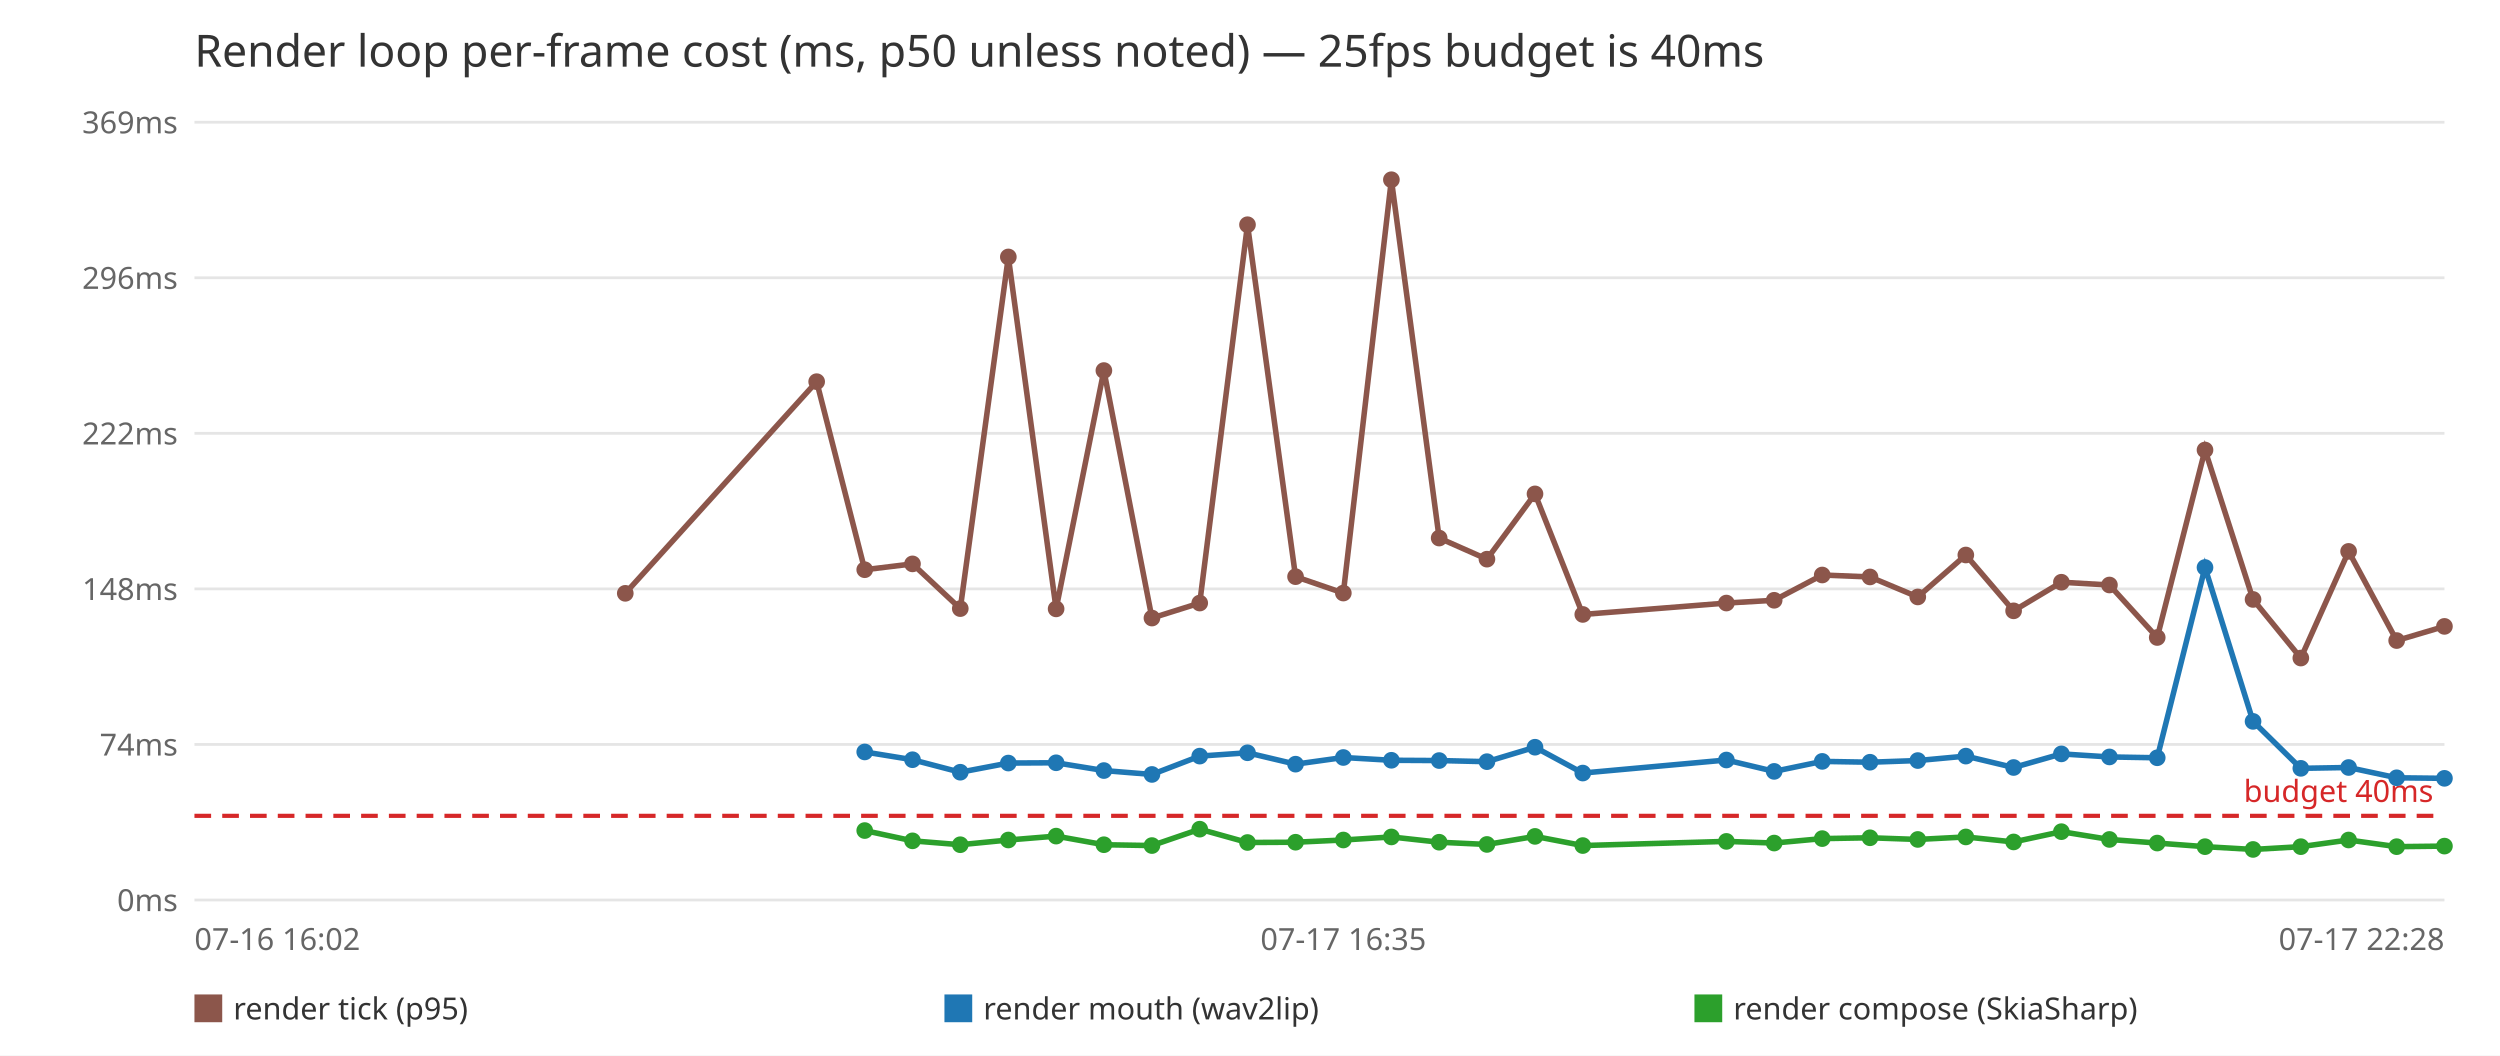
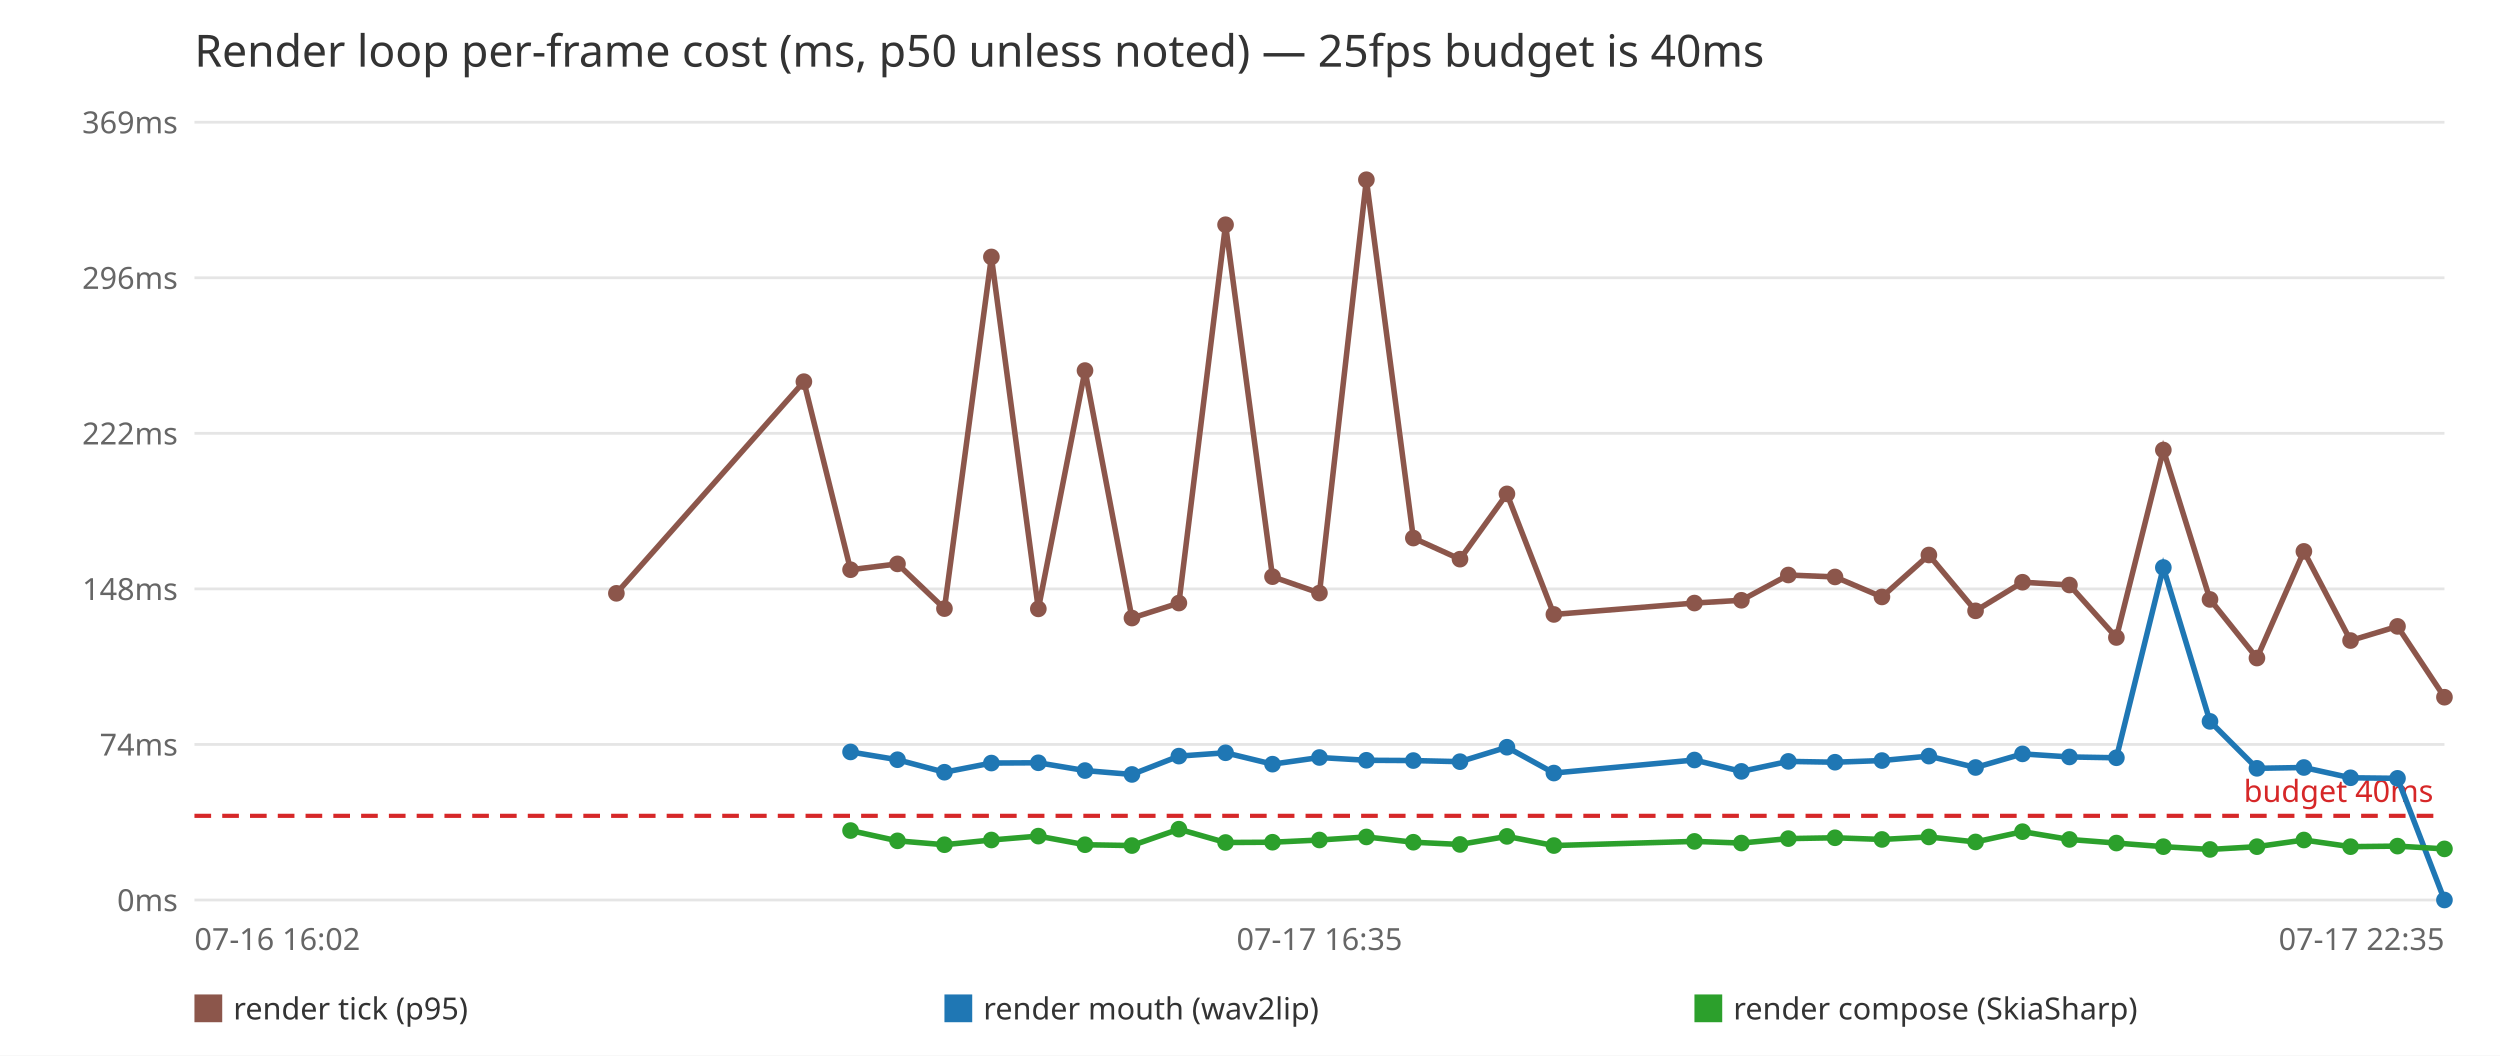
<svg xmlns="http://www.w3.org/2000/svg" width="900" height="380" viewBox="0 0 900 380" font-family="sans-serif">
  <rect width="900" height="380" fill="white" />
  <text x="70" y="24" font-size="16" fill="#333">Render loop per-frame cost (ms, p50 unless noted) — 25fps budget is 40ms</text>
  <line x1="70" y1="324.0" x2="880" y2="324.0" stroke="#e5e5e5" />
  <text x="64" y="328.0" font-size="11" fill="#666" text-anchor="end">0ms</text>
  <line x1="70" y1="268.0" x2="880" y2="268.0" stroke="#e5e5e5" />
  <text x="64" y="272.0" font-size="11" fill="#666" text-anchor="end">74ms</text>
  <line x1="70" y1="212.0" x2="880" y2="212.0" stroke="#e5e5e5" />
  <text x="64" y="216.0" font-size="11" fill="#666" text-anchor="end">148ms</text>
  <line x1="70" y1="156.0" x2="880" y2="156.0" stroke="#e5e5e5" />
  <text x="64" y="160.0" font-size="11" fill="#666" text-anchor="end">222ms</text>
  <line x1="70" y1="100.0" x2="880" y2="100.0" stroke="#e5e5e5" />
  <text x="64" y="104.0" font-size="11" fill="#666" text-anchor="end">296ms</text>
  <line x1="70" y1="44.0" x2="880" y2="44.0" stroke="#e5e5e5" />
  <text x="64" y="48.0" font-size="11" fill="#666" text-anchor="end">369ms</text>
  <line x1="70" y1="293.7" x2="880" y2="293.7" stroke="#d62728" stroke-width="1.5" stroke-dasharray="6,4" />
  <text x="876" y="288.7" font-size="11" fill="#d62728" text-anchor="end">budget 40ms</text>
  <text x="70.0" y="342" font-size="11" fill="#666" text-anchor="start">07-16 16:02</text>
-   <text x="483.6" y="342" font-size="11" fill="#666" text-anchor="middle">07-17 16:35</text>
-   <text x="880.0" y="342" font-size="11" fill="#666" text-anchor="end">07-17 22:28</text>
-   <polyline points="225.1,213.6 294.0,137.4 311.3,205.1 328.5,203.0 345.7,219.1 363.0,92.5 380.2,219.2 397.4,133.4 414.7,222.5 431.9,217.1 449.1,80.9 466.4,207.6 483.6,213.5 500.9,64.7 518.1,193.7 535.3,201.3 552.6,177.8 569.8,221.2 621.5,217.1 638.7,216.1 656.0,207.0 673.2,207.7 690.4,214.9 707.7,199.8 724.9,219.9 742.1,209.6 759.4,210.6 776.6,229.5 793.8,162.0 811.1,215.8 828.3,236.9 845.5,198.5 862.8,230.6 880.0,225.5" fill="none" stroke="#8c564b" stroke-width="2" />
-   <circle cx="225.1" cy="213.6" r="3" fill="#8c564b" />
-   <circle cx="294.0" cy="137.4" r="3" fill="#8c564b" />
-   <circle cx="311.3" cy="205.1" r="3" fill="#8c564b" />
-   <circle cx="328.5" cy="203.0" r="3" fill="#8c564b" />
-   <circle cx="345.7" cy="219.1" r="3" fill="#8c564b" />
-   <circle cx="363.0" cy="92.5" r="3" fill="#8c564b" />
-   <circle cx="380.2" cy="219.2" r="3" fill="#8c564b" />
-   <circle cx="397.4" cy="133.4" r="3" fill="#8c564b" />
-   <circle cx="414.7" cy="222.5" r="3" fill="#8c564b" />
-   <circle cx="431.9" cy="217.1" r="3" fill="#8c564b" />
-   <circle cx="449.1" cy="80.9" r="3" fill="#8c564b" />
-   <circle cx="466.4" cy="207.6" r="3" fill="#8c564b" />
-   <circle cx="483.6" cy="213.5" r="3" fill="#8c564b" />
-   <circle cx="500.9" cy="64.7" r="3" fill="#8c564b" />
-   <circle cx="518.1" cy="193.7" r="3" fill="#8c564b" />
-   <circle cx="535.3" cy="201.3" r="3" fill="#8c564b" />
-   <circle cx="552.6" cy="177.8" r="3" fill="#8c564b" />
-   <circle cx="569.8" cy="221.2" r="3" fill="#8c564b" />
-   <circle cx="621.5" cy="217.1" r="3" fill="#8c564b" />
-   <circle cx="638.7" cy="216.1" r="3" fill="#8c564b" />
-   <circle cx="656.0" cy="207.0" r="3" fill="#8c564b" />
-   <circle cx="673.2" cy="207.7" r="3" fill="#8c564b" />
-   <circle cx="690.4" cy="214.9" r="3" fill="#8c564b" />
-   <circle cx="707.7" cy="199.8" r="3" fill="#8c564b" />
-   <circle cx="724.9" cy="219.9" r="3" fill="#8c564b" />
-   <circle cx="742.1" cy="209.6" r="3" fill="#8c564b" />
-   <circle cx="759.4" cy="210.6" r="3" fill="#8c564b" />
-   <circle cx="776.6" cy="229.5" r="3" fill="#8c564b" />
-   <circle cx="793.8" cy="162.0" r="3" fill="#8c564b" />
-   <circle cx="811.1" cy="215.8" r="3" fill="#8c564b" />
-   <circle cx="828.3" cy="236.9" r="3" fill="#8c564b" />
-   <circle cx="845.5" cy="198.5" r="3" fill="#8c564b" />
-   <circle cx="862.8" cy="230.6" r="3" fill="#8c564b" />
-   <circle cx="880.0" cy="225.5" r="3" fill="#8c564b" />
+   <text x="475.0" y="342" font-size="11" fill="#666" text-anchor="middle">07-17 16:35</text>
+   <text x="880.0" y="342" font-size="11" fill="#666" text-anchor="end">07-17 22:35</text>
+   <polyline points="221.9,213.6 289.4,137.4 306.2,205.1 323.1,203.0 340.0,219.1 356.9,92.5 373.8,219.2 390.6,133.4 407.5,222.5 424.4,217.1 441.2,80.9 458.1,207.6 475.0,213.5 491.9,64.7 508.8,193.7 525.6,201.3 542.5,177.8 559.4,221.2 610.0,217.1 626.9,216.1 643.8,207.0 660.6,207.7 677.5,214.9 694.4,199.8 711.2,219.9 728.1,209.6 745.0,210.6 761.9,229.5 778.8,162.0 795.6,215.8 812.5,236.9 829.4,198.5 846.2,230.6 863.1,225.5 880.0,251.0" fill="none" stroke="#8c564b" stroke-width="2" />
+   <circle cx="221.9" cy="213.6" r="3" fill="#8c564b" />
+   <circle cx="289.4" cy="137.4" r="3" fill="#8c564b" />
+   <circle cx="306.2" cy="205.1" r="3" fill="#8c564b" />
+   <circle cx="323.1" cy="203.0" r="3" fill="#8c564b" />
+   <circle cx="340.0" cy="219.1" r="3" fill="#8c564b" />
+   <circle cx="356.9" cy="92.5" r="3" fill="#8c564b" />
+   <circle cx="373.8" cy="219.2" r="3" fill="#8c564b" />
+   <circle cx="390.6" cy="133.4" r="3" fill="#8c564b" />
+   <circle cx="407.5" cy="222.5" r="3" fill="#8c564b" />
+   <circle cx="424.4" cy="217.1" r="3" fill="#8c564b" />
+   <circle cx="441.2" cy="80.9" r="3" fill="#8c564b" />
+   <circle cx="458.1" cy="207.6" r="3" fill="#8c564b" />
+   <circle cx="475.0" cy="213.5" r="3" fill="#8c564b" />
+   <circle cx="491.9" cy="64.7" r="3" fill="#8c564b" />
+   <circle cx="508.8" cy="193.7" r="3" fill="#8c564b" />
+   <circle cx="525.6" cy="201.3" r="3" fill="#8c564b" />
+   <circle cx="542.5" cy="177.8" r="3" fill="#8c564b" />
+   <circle cx="559.4" cy="221.2" r="3" fill="#8c564b" />
+   <circle cx="610.0" cy="217.1" r="3" fill="#8c564b" />
+   <circle cx="626.9" cy="216.1" r="3" fill="#8c564b" />
+   <circle cx="643.8" cy="207.0" r="3" fill="#8c564b" />
+   <circle cx="660.6" cy="207.7" r="3" fill="#8c564b" />
+   <circle cx="677.5" cy="214.9" r="3" fill="#8c564b" />
+   <circle cx="694.4" cy="199.8" r="3" fill="#8c564b" />
+   <circle cx="711.2" cy="219.9" r="3" fill="#8c564b" />
+   <circle cx="728.1" cy="209.6" r="3" fill="#8c564b" />
+   <circle cx="745.0" cy="210.6" r="3" fill="#8c564b" />
+   <circle cx="761.9" cy="229.5" r="3" fill="#8c564b" />
+   <circle cx="778.8" cy="162.0" r="3" fill="#8c564b" />
+   <circle cx="795.6" cy="215.8" r="3" fill="#8c564b" />
+   <circle cx="812.5" cy="236.9" r="3" fill="#8c564b" />
+   <circle cx="829.4" cy="198.5" r="3" fill="#8c564b" />
+   <circle cx="846.2" cy="230.6" r="3" fill="#8c564b" />
+   <circle cx="863.1" cy="225.5" r="3" fill="#8c564b" />
+   <circle cx="880.0" cy="251.0" r="3" fill="#8c564b" />
  <rect x="70.0" y="358" width="10" height="10" fill="#8c564b" />
  <text x="84.0" y="367" font-size="11" fill="#333">render tick (p95)</text>
-   <polyline points="311.3,270.7 328.5,273.5 345.7,278.0 363.0,274.7 380.2,274.6 397.4,277.4 414.7,278.8 431.9,272.2 449.1,271.0 466.4,275.1 483.6,272.7 500.9,273.7 518.1,273.8 535.3,274.2 552.6,269.0 569.8,278.3 621.5,273.6 638.7,277.7 656.0,274.1 673.2,274.4 690.4,273.8 707.7,272.2 724.9,276.3 742.1,271.4 759.4,272.5 776.6,272.8 793.8,204.3 811.1,259.7 828.3,276.6 845.5,276.3 862.8,280.0 880.0,280.2" fill="none" stroke="#1f77b4" stroke-width="2" />
-   <circle cx="311.3" cy="270.7" r="3" fill="#1f77b4" />
-   <circle cx="328.5" cy="273.5" r="3" fill="#1f77b4" />
-   <circle cx="345.7" cy="278.0" r="3" fill="#1f77b4" />
-   <circle cx="363.0" cy="274.7" r="3" fill="#1f77b4" />
-   <circle cx="380.2" cy="274.6" r="3" fill="#1f77b4" />
-   <circle cx="397.4" cy="277.4" r="3" fill="#1f77b4" />
-   <circle cx="414.7" cy="278.8" r="3" fill="#1f77b4" />
-   <circle cx="431.9" cy="272.2" r="3" fill="#1f77b4" />
-   <circle cx="449.1" cy="271.0" r="3" fill="#1f77b4" />
-   <circle cx="466.4" cy="275.1" r="3" fill="#1f77b4" />
-   <circle cx="483.6" cy="272.7" r="3" fill="#1f77b4" />
-   <circle cx="500.9" cy="273.7" r="3" fill="#1f77b4" />
-   <circle cx="518.1" cy="273.8" r="3" fill="#1f77b4" />
-   <circle cx="535.3" cy="274.2" r="3" fill="#1f77b4" />
-   <circle cx="552.6" cy="269.0" r="3" fill="#1f77b4" />
-   <circle cx="569.8" cy="278.3" r="3" fill="#1f77b4" />
-   <circle cx="621.5" cy="273.6" r="3" fill="#1f77b4" />
-   <circle cx="638.7" cy="277.7" r="3" fill="#1f77b4" />
-   <circle cx="656.0" cy="274.1" r="3" fill="#1f77b4" />
-   <circle cx="673.2" cy="274.4" r="3" fill="#1f77b4" />
-   <circle cx="690.4" cy="273.8" r="3" fill="#1f77b4" />
-   <circle cx="707.7" cy="272.2" r="3" fill="#1f77b4" />
-   <circle cx="724.9" cy="276.3" r="3" fill="#1f77b4" />
-   <circle cx="742.1" cy="271.4" r="3" fill="#1f77b4" />
-   <circle cx="759.4" cy="272.5" r="3" fill="#1f77b4" />
-   <circle cx="776.6" cy="272.8" r="3" fill="#1f77b4" />
-   <circle cx="793.8" cy="204.3" r="3" fill="#1f77b4" />
-   <circle cx="811.1" cy="259.7" r="3" fill="#1f77b4" />
-   <circle cx="828.3" cy="276.6" r="3" fill="#1f77b4" />
-   <circle cx="845.5" cy="276.3" r="3" fill="#1f77b4" />
-   <circle cx="862.8" cy="280.0" r="3" fill="#1f77b4" />
-   <circle cx="880.0" cy="280.2" r="3" fill="#1f77b4" />
+   <polyline points="306.2,270.7 323.1,273.5 340.0,278.0 356.9,274.7 373.8,274.6 390.6,277.4 407.5,278.8 424.4,272.2 441.2,271.0 458.1,275.1 475.0,272.7 491.9,273.7 508.8,273.8 525.6,274.2 542.5,269.0 559.4,278.3 610.0,273.6 626.9,277.7 643.8,274.1 660.6,274.4 677.5,273.8 694.4,272.2 711.2,276.3 728.1,271.4 745.0,272.5 761.9,272.8 778.8,204.3 795.6,259.7 812.5,276.6 829.4,276.3 846.2,280.0 863.1,280.2 880.0,324.0" fill="none" stroke="#1f77b4" stroke-width="2" />
+   <circle cx="306.2" cy="270.7" r="3" fill="#1f77b4" />
+   <circle cx="323.1" cy="273.5" r="3" fill="#1f77b4" />
+   <circle cx="340.0" cy="278.0" r="3" fill="#1f77b4" />
+   <circle cx="356.9" cy="274.7" r="3" fill="#1f77b4" />
+   <circle cx="373.8" cy="274.6" r="3" fill="#1f77b4" />
+   <circle cx="390.6" cy="277.4" r="3" fill="#1f77b4" />
+   <circle cx="407.5" cy="278.8" r="3" fill="#1f77b4" />
+   <circle cx="424.4" cy="272.2" r="3" fill="#1f77b4" />
+   <circle cx="441.2" cy="271.0" r="3" fill="#1f77b4" />
+   <circle cx="458.1" cy="275.1" r="3" fill="#1f77b4" />
+   <circle cx="475.0" cy="272.7" r="3" fill="#1f77b4" />
+   <circle cx="491.9" cy="273.7" r="3" fill="#1f77b4" />
+   <circle cx="508.8" cy="273.8" r="3" fill="#1f77b4" />
+   <circle cx="525.6" cy="274.2" r="3" fill="#1f77b4" />
+   <circle cx="542.5" cy="269.0" r="3" fill="#1f77b4" />
+   <circle cx="559.4" cy="278.3" r="3" fill="#1f77b4" />
+   <circle cx="610.0" cy="273.6" r="3" fill="#1f77b4" />
+   <circle cx="626.9" cy="277.7" r="3" fill="#1f77b4" />
+   <circle cx="643.8" cy="274.1" r="3" fill="#1f77b4" />
+   <circle cx="660.6" cy="274.4" r="3" fill="#1f77b4" />
+   <circle cx="677.5" cy="273.8" r="3" fill="#1f77b4" />
+   <circle cx="694.4" cy="272.2" r="3" fill="#1f77b4" />
+   <circle cx="711.2" cy="276.3" r="3" fill="#1f77b4" />
+   <circle cx="728.1" cy="271.4" r="3" fill="#1f77b4" />
+   <circle cx="745.0" cy="272.5" r="3" fill="#1f77b4" />
+   <circle cx="761.9" cy="272.8" r="3" fill="#1f77b4" />
+   <circle cx="778.8" cy="204.3" r="3" fill="#1f77b4" />
+   <circle cx="795.6" cy="259.7" r="3" fill="#1f77b4" />
+   <circle cx="812.5" cy="276.6" r="3" fill="#1f77b4" />
+   <circle cx="829.4" cy="276.3" r="3" fill="#1f77b4" />
+   <circle cx="846.2" cy="280.0" r="3" fill="#1f77b4" />
+   <circle cx="863.1" cy="280.2" r="3" fill="#1f77b4" />
+   <circle cx="880.0" cy="324.0" r="3" fill="#1f77b4" />
  <rect x="340.0" y="358" width="10" height="10" fill="#1f77b4" />
  <text x="354.0" y="367" font-size="11" fill="#333">render mouth (wav2lip)</text>
-   <polyline points="311.3,299.0 328.5,302.7 345.7,304.1 363.0,302.4 380.2,301.0 397.4,304.1 414.7,304.4 431.9,298.5 449.1,303.3 466.4,303.2 483.6,302.4 500.9,301.3 518.1,303.2 535.3,304.0 552.6,301.1 569.8,304.4 621.5,302.9 638.7,303.5 656.0,301.9 673.2,301.6 690.4,302.2 707.7,301.3 724.9,303.1 742.1,299.4 759.4,302.2 776.6,303.5 793.8,304.8 811.1,305.8 828.3,304.8 845.5,302.4 862.8,304.8 880.0,304.6" fill="none" stroke="#2ca02c" stroke-width="2" />
-   <circle cx="311.3" cy="299.0" r="3" fill="#2ca02c" />
-   <circle cx="328.5" cy="302.7" r="3" fill="#2ca02c" />
-   <circle cx="345.7" cy="304.1" r="3" fill="#2ca02c" />
-   <circle cx="363.0" cy="302.4" r="3" fill="#2ca02c" />
-   <circle cx="380.2" cy="301.0" r="3" fill="#2ca02c" />
-   <circle cx="397.4" cy="304.1" r="3" fill="#2ca02c" />
-   <circle cx="414.7" cy="304.4" r="3" fill="#2ca02c" />
-   <circle cx="431.9" cy="298.5" r="3" fill="#2ca02c" />
-   <circle cx="449.1" cy="303.3" r="3" fill="#2ca02c" />
-   <circle cx="466.4" cy="303.2" r="3" fill="#2ca02c" />
-   <circle cx="483.6" cy="302.4" r="3" fill="#2ca02c" />
-   <circle cx="500.9" cy="301.3" r="3" fill="#2ca02c" />
-   <circle cx="518.1" cy="303.2" r="3" fill="#2ca02c" />
-   <circle cx="535.3" cy="304.0" r="3" fill="#2ca02c" />
-   <circle cx="552.6" cy="301.1" r="3" fill="#2ca02c" />
-   <circle cx="569.8" cy="304.4" r="3" fill="#2ca02c" />
-   <circle cx="621.5" cy="302.9" r="3" fill="#2ca02c" />
-   <circle cx="638.7" cy="303.5" r="3" fill="#2ca02c" />
-   <circle cx="656.0" cy="301.9" r="3" fill="#2ca02c" />
-   <circle cx="673.2" cy="301.6" r="3" fill="#2ca02c" />
-   <circle cx="690.4" cy="302.2" r="3" fill="#2ca02c" />
-   <circle cx="707.7" cy="301.3" r="3" fill="#2ca02c" />
-   <circle cx="724.9" cy="303.1" r="3" fill="#2ca02c" />
-   <circle cx="742.1" cy="299.4" r="3" fill="#2ca02c" />
-   <circle cx="759.4" cy="302.2" r="3" fill="#2ca02c" />
-   <circle cx="776.6" cy="303.5" r="3" fill="#2ca02c" />
-   <circle cx="793.8" cy="304.8" r="3" fill="#2ca02c" />
-   <circle cx="811.1" cy="305.8" r="3" fill="#2ca02c" />
-   <circle cx="828.3" cy="304.8" r="3" fill="#2ca02c" />
-   <circle cx="845.5" cy="302.4" r="3" fill="#2ca02c" />
-   <circle cx="862.8" cy="304.8" r="3" fill="#2ca02c" />
-   <circle cx="880.0" cy="304.6" r="3" fill="#2ca02c" />
+   <polyline points="306.2,299.0 323.1,302.7 340.0,304.1 356.9,302.4 373.8,301.0 390.6,304.1 407.5,304.4 424.4,298.5 441.2,303.3 458.1,303.2 475.0,302.4 491.9,301.3 508.8,303.2 525.6,304.0 542.5,301.1 559.4,304.4 610.0,302.9 626.9,303.5 643.8,301.9 660.6,301.6 677.5,302.2 694.4,301.3 711.2,303.1 728.1,299.4 745.0,302.2 761.9,303.5 778.8,304.8 795.6,305.8 812.5,304.8 829.4,302.4 846.2,304.8 863.1,304.6 880.0,305.6" fill="none" stroke="#2ca02c" stroke-width="2" />
+   <circle cx="306.2" cy="299.0" r="3" fill="#2ca02c" />
+   <circle cx="323.1" cy="302.7" r="3" fill="#2ca02c" />
+   <circle cx="340.0" cy="304.1" r="3" fill="#2ca02c" />
+   <circle cx="356.9" cy="302.4" r="3" fill="#2ca02c" />
+   <circle cx="373.8" cy="301.0" r="3" fill="#2ca02c" />
+   <circle cx="390.6" cy="304.1" r="3" fill="#2ca02c" />
+   <circle cx="407.5" cy="304.4" r="3" fill="#2ca02c" />
+   <circle cx="424.4" cy="298.5" r="3" fill="#2ca02c" />
+   <circle cx="441.2" cy="303.3" r="3" fill="#2ca02c" />
+   <circle cx="458.1" cy="303.2" r="3" fill="#2ca02c" />
+   <circle cx="475.0" cy="302.4" r="3" fill="#2ca02c" />
+   <circle cx="491.9" cy="301.3" r="3" fill="#2ca02c" />
+   <circle cx="508.8" cy="303.2" r="3" fill="#2ca02c" />
+   <circle cx="525.6" cy="304.0" r="3" fill="#2ca02c" />
+   <circle cx="542.5" cy="301.1" r="3" fill="#2ca02c" />
+   <circle cx="559.4" cy="304.4" r="3" fill="#2ca02c" />
+   <circle cx="610.0" cy="302.9" r="3" fill="#2ca02c" />
+   <circle cx="626.9" cy="303.5" r="3" fill="#2ca02c" />
+   <circle cx="643.8" cy="301.9" r="3" fill="#2ca02c" />
+   <circle cx="660.6" cy="301.6" r="3" fill="#2ca02c" />
+   <circle cx="677.5" cy="302.2" r="3" fill="#2ca02c" />
+   <circle cx="694.4" cy="301.3" r="3" fill="#2ca02c" />
+   <circle cx="711.2" cy="303.1" r="3" fill="#2ca02c" />
+   <circle cx="728.1" cy="299.4" r="3" fill="#2ca02c" />
+   <circle cx="745.0" cy="302.2" r="3" fill="#2ca02c" />
+   <circle cx="761.9" cy="303.5" r="3" fill="#2ca02c" />
+   <circle cx="778.8" cy="304.8" r="3" fill="#2ca02c" />
+   <circle cx="795.6" cy="305.8" r="3" fill="#2ca02c" />
+   <circle cx="812.5" cy="304.8" r="3" fill="#2ca02c" />
+   <circle cx="829.4" cy="302.4" r="3" fill="#2ca02c" />
+   <circle cx="846.2" cy="304.8" r="3" fill="#2ca02c" />
+   <circle cx="863.1" cy="304.6" r="3" fill="#2ca02c" />
+   <circle cx="880.0" cy="305.6" r="3" fill="#2ca02c" />
  <rect x="610.0" y="358" width="10" height="10" fill="#2ca02c" />
  <text x="624.0" y="367" font-size="11" fill="#333">render compose (SkiaSharp)</text>
</svg>
